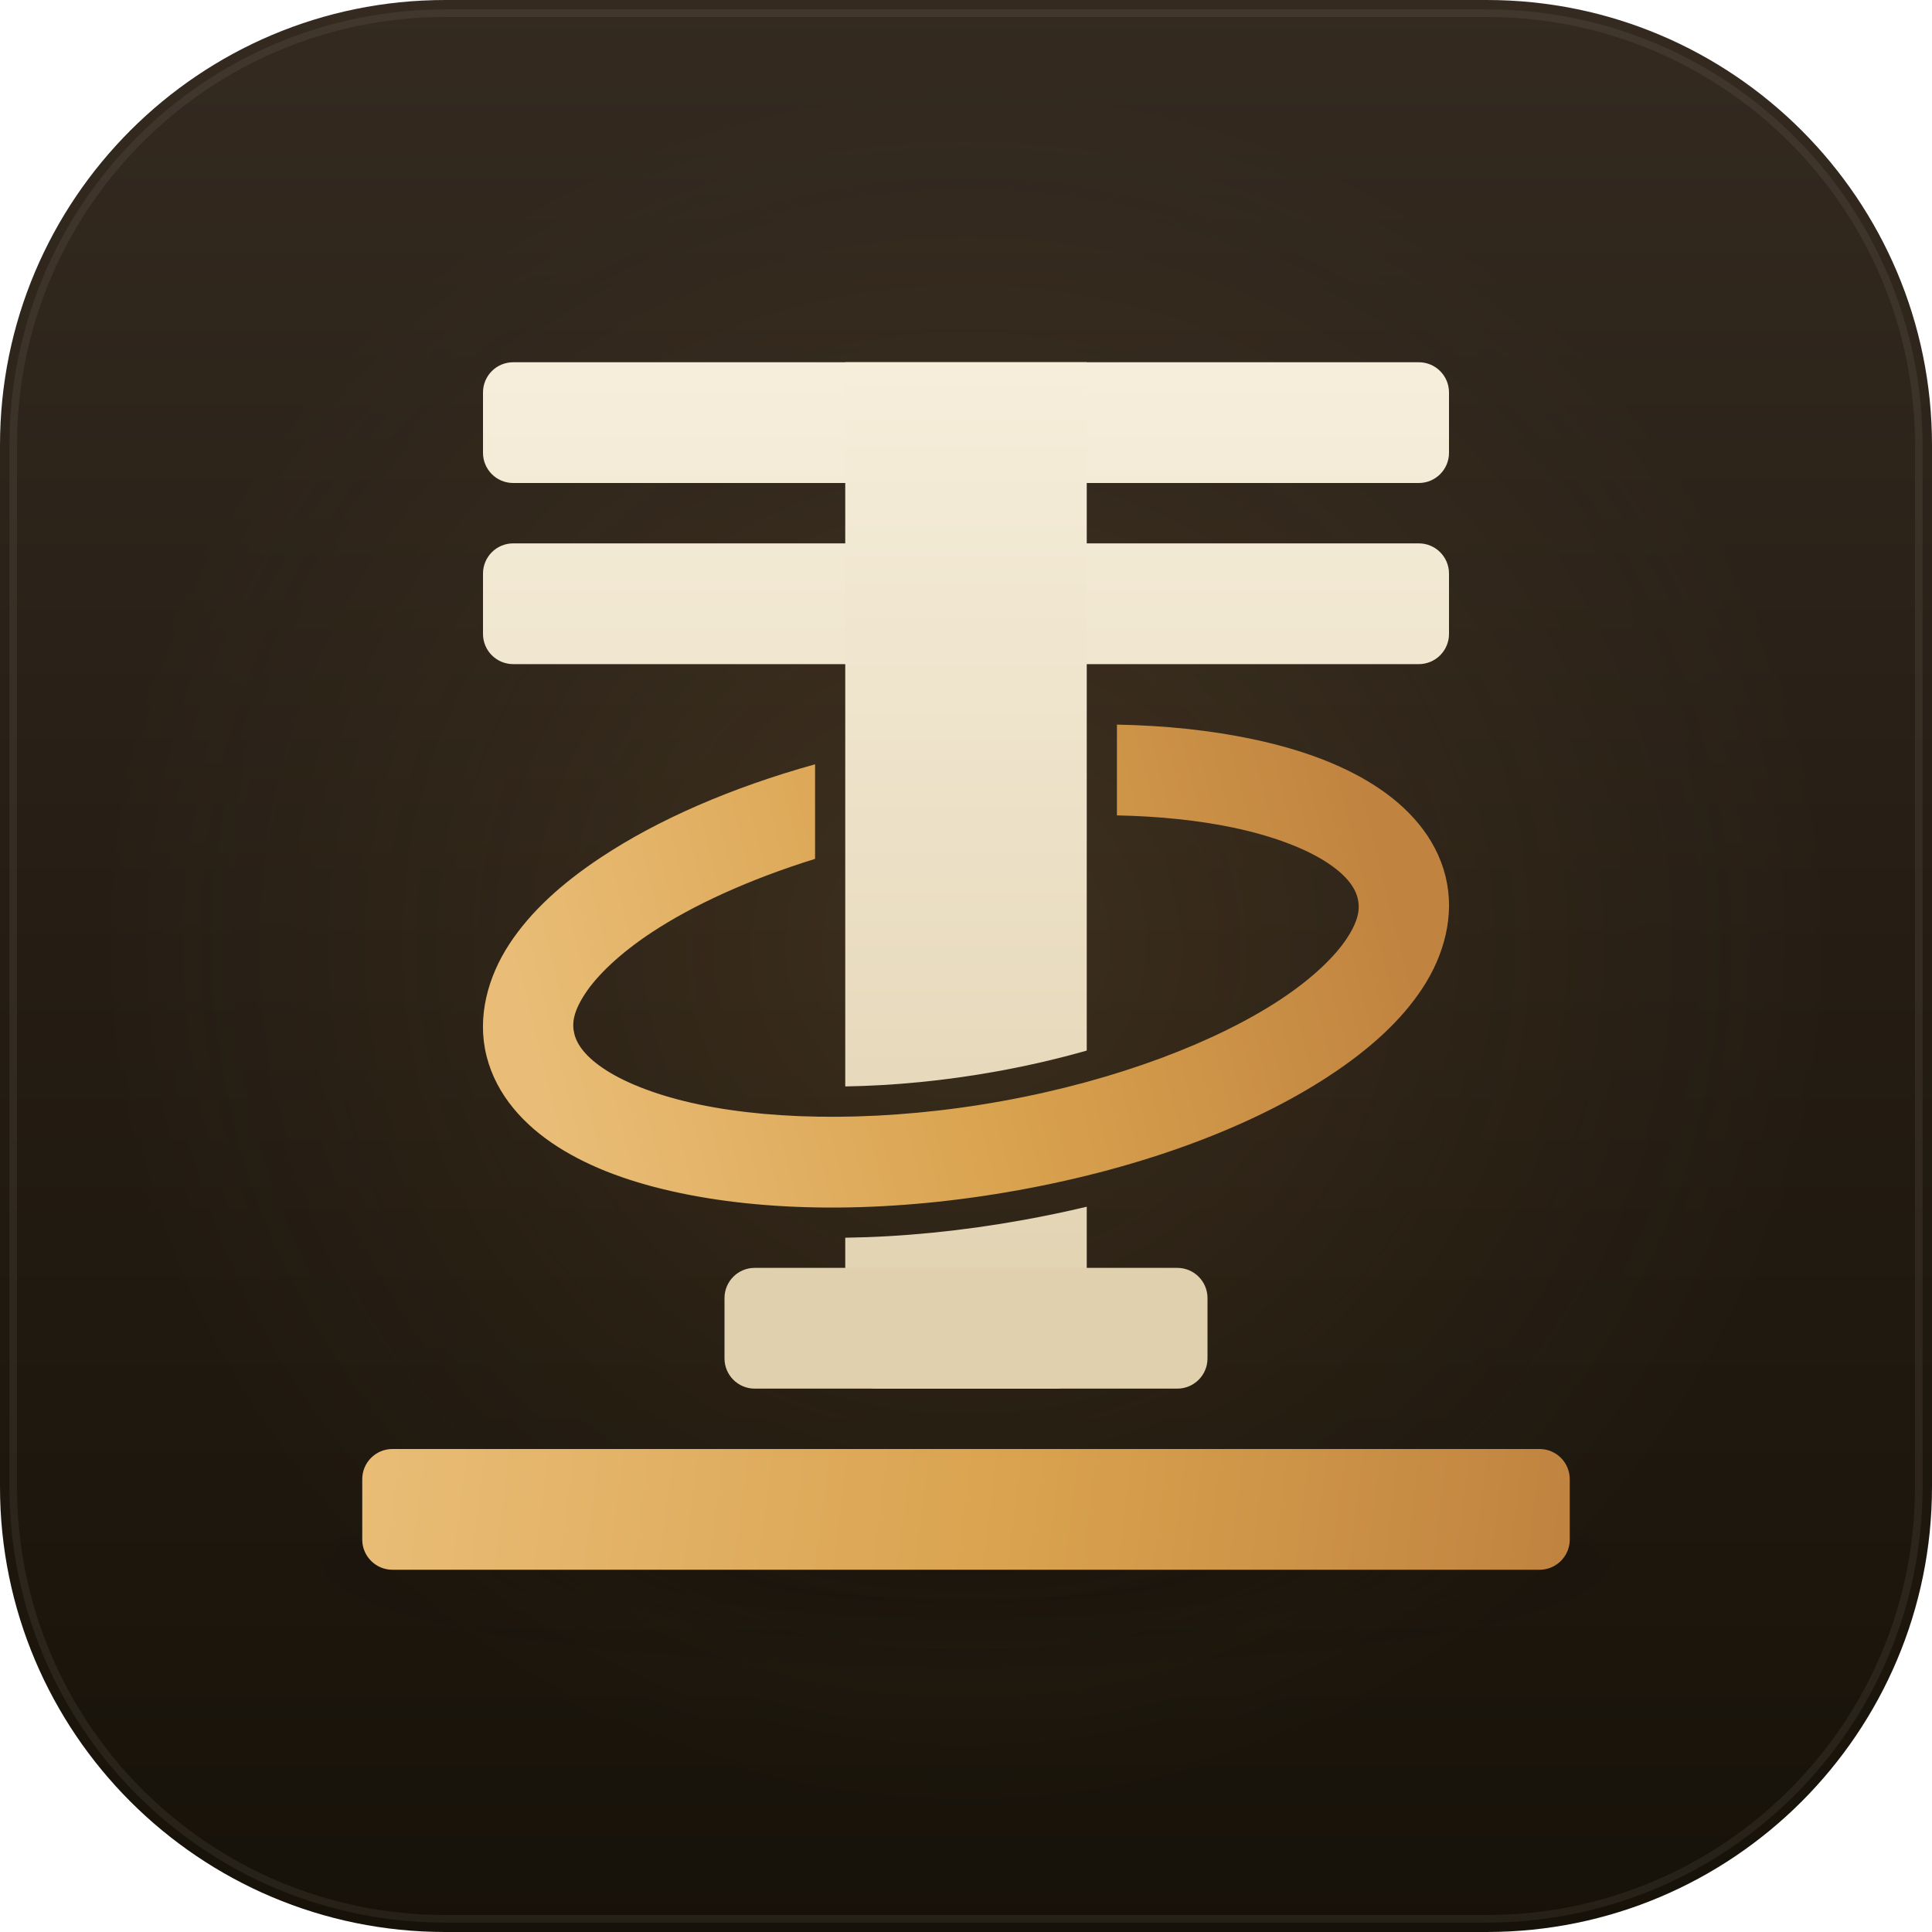
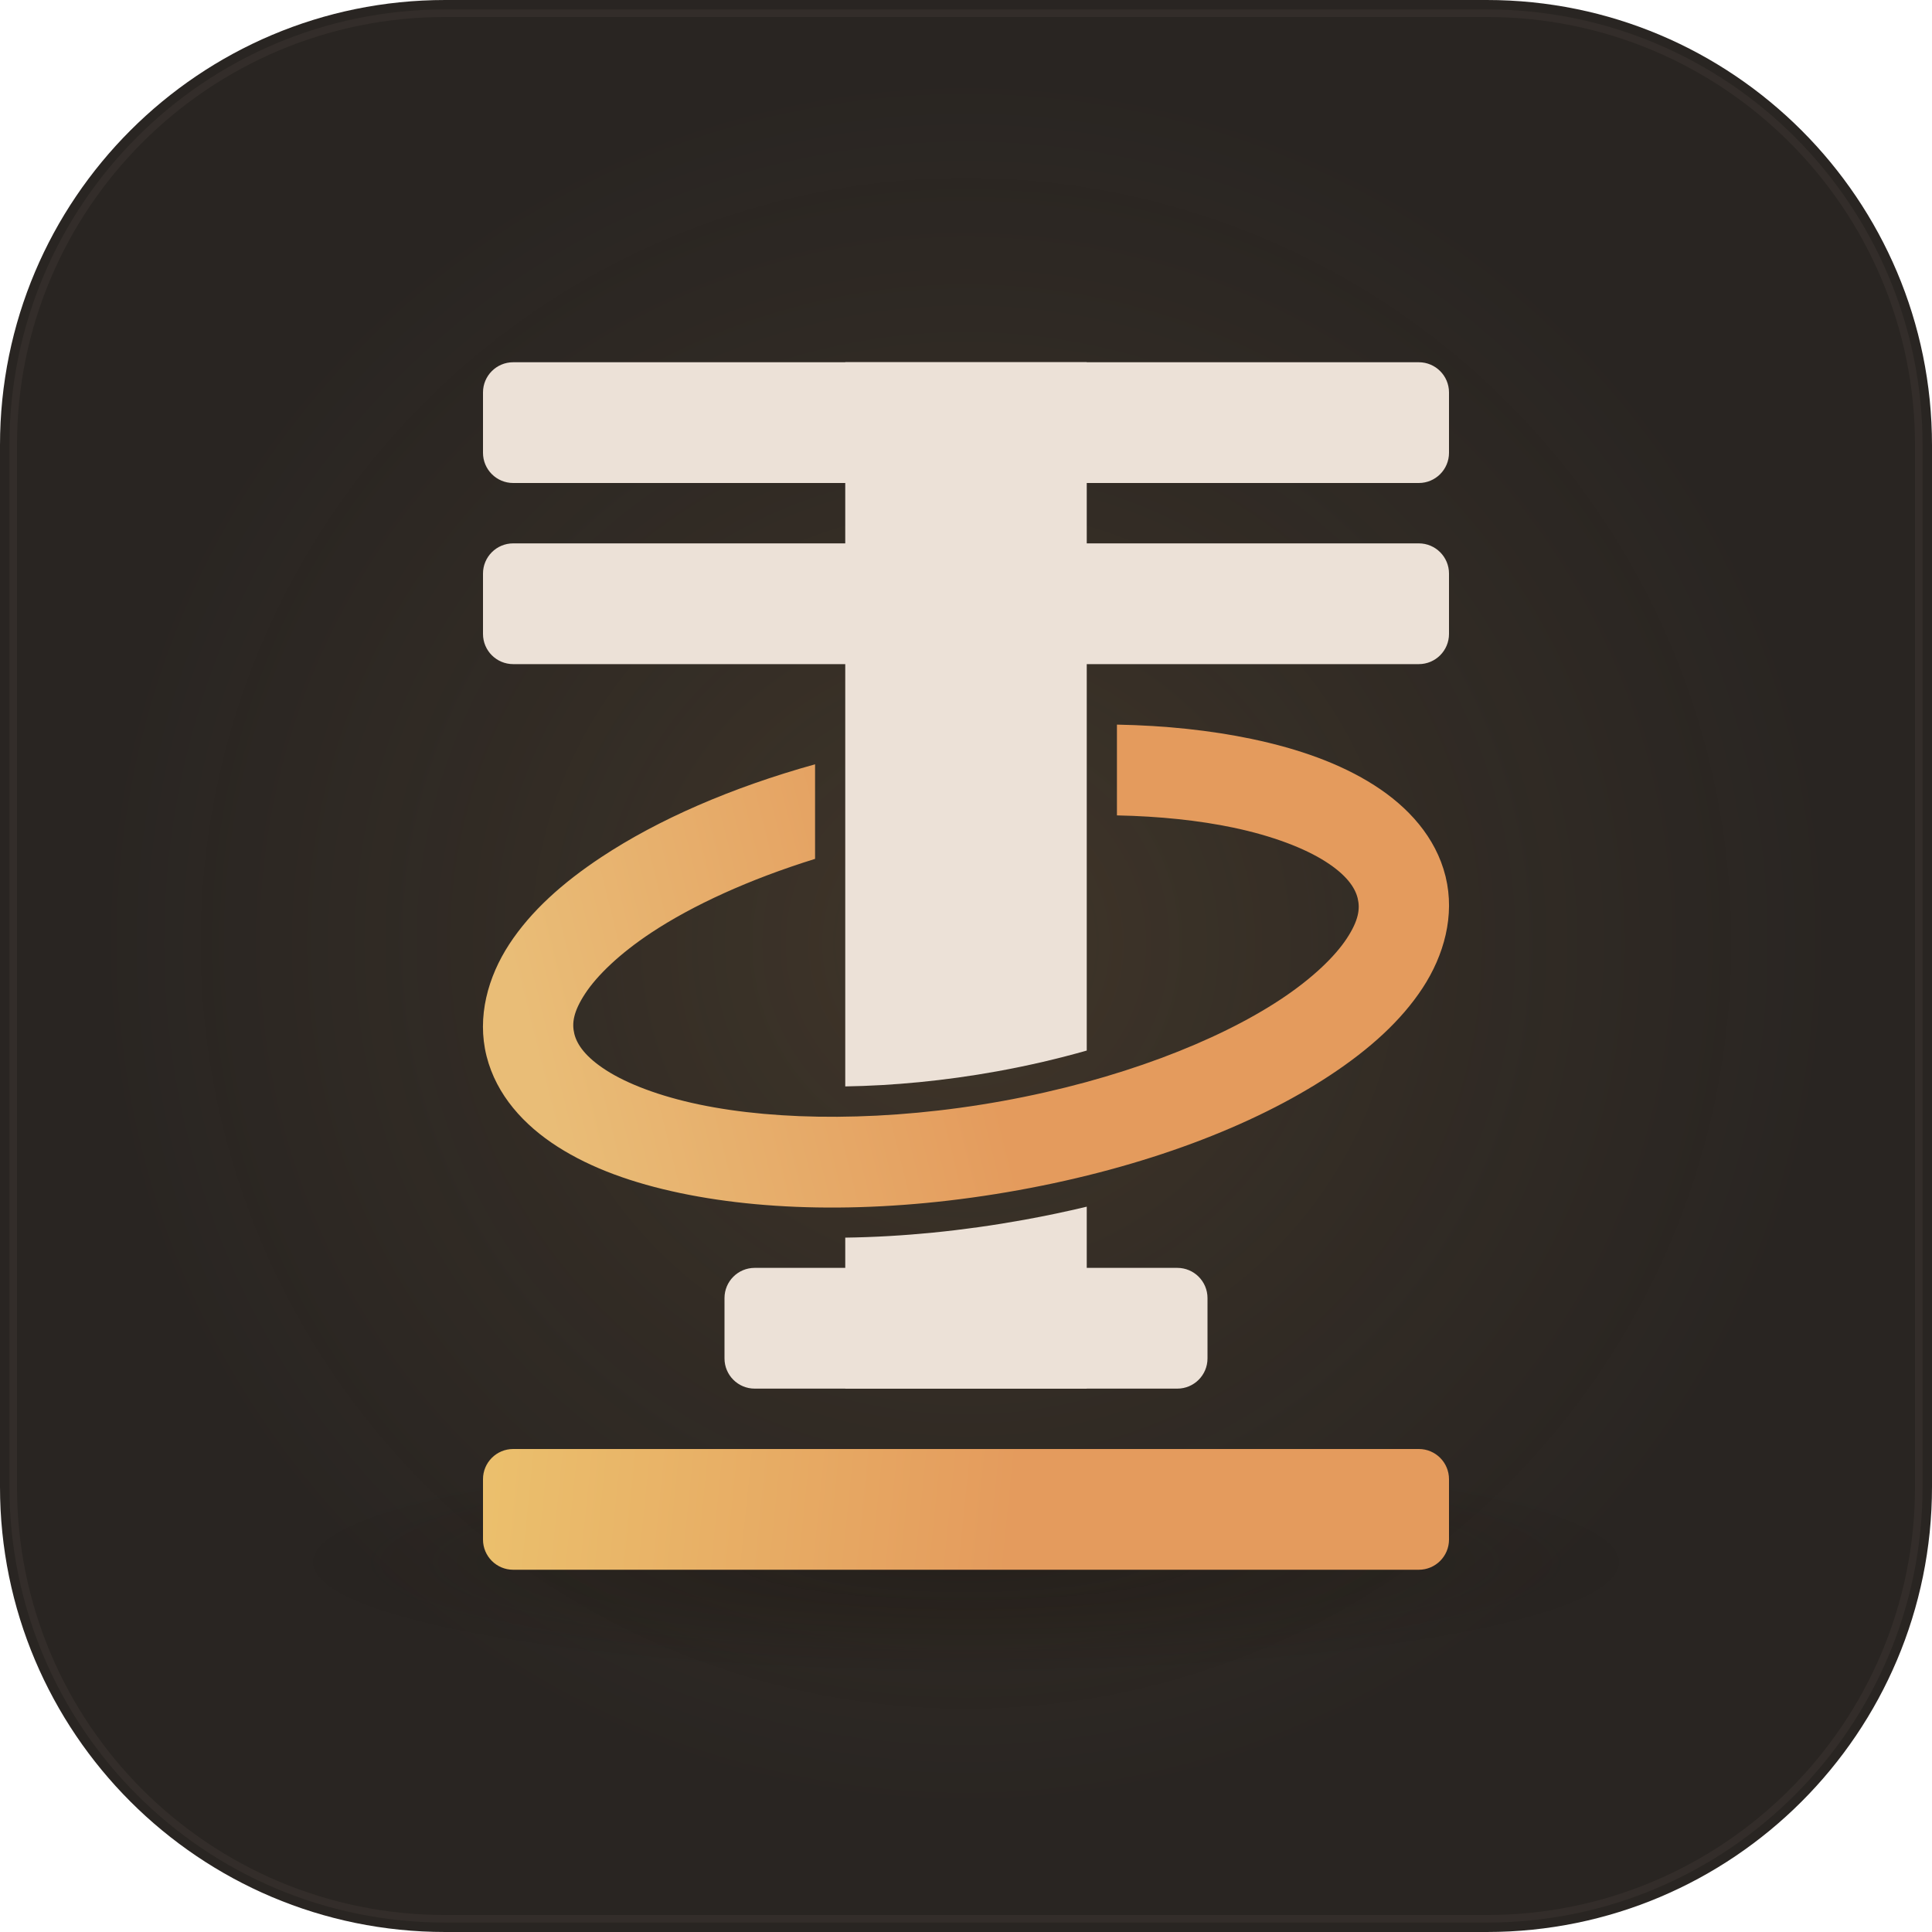
<svg xmlns="http://www.w3.org/2000/svg" xmlns:ns1="http://sodipodi.sourceforge.net/DTD/sodipodi-0.0.dtd" xmlns:xlink="http://www.w3.org/1999/xlink" width="512" height="512" viewBox="0 0 512 512" version="1.1" id="typbase-icon">
  <ns1:namedview id="base" pagecolor="#0f0b07" bordercolor="#d9a55a" borderopacity="0.25" showgrid="true">
    <ns1:guide position="256,0" orientation="1,0" />
    <ns1:guide position="112,0" orientation="1,0" />
    <ns1:guide position="400,0" orientation="1,0" />
    <ns1:guide position="222,0" orientation="1,0" />
    <ns1:guide position="290,0" orientation="1,0" />
    <ns1:guide position="0,428" orientation="0,1" />
    <ns1:guide position="0,398" orientation="0,1" />
    <ns1:guide position="0,376" orientation="0,1" />
    <ns1:guide position="0,346" orientation="0,1" />
    <ns1:guide position="0,228" orientation="0,1" />
    <ns1:guide position="0,102" orientation="0,1" />
    <ns1:guide position="0,74" orientation="0,1" />
  </ns1:namedview>
  <defs id="defs22">
+     <linearGradient id="linearGradient27" gradientUnits="userSpaceOnUse" x1="256" y1="84" x2="256" y2="420">
+       <stop offset="0" stop-color="#f6eedb" id="stop23" style="stop-color:#c1a78e;stop-opacity:1;" />
+       <stop offset="1" stop-color="#e0d0ae" id="stop24" />
+     </linearGradient>
    <linearGradient id="grad-bg" x1="0" y1="0" x2="0" y2="1">
      <stop offset="0" stop-color="#342a20" id="stop1" />
      <stop offset=".5" stop-color="#251d14" id="stop2" />
      <stop offset="1" stop-color="#171209" id="stop3" />
    </linearGradient>
    <radialGradient id="grad-glow">
      <stop offset="0" stop-color="#d9a55a" stop-opacity=".13" id="stop4" />
      <stop offset=".55" stop-color="#d9a55a" stop-opacity=".05" id="stop5" />
      <stop offset="1" stop-color="#d9a55a" stop-opacity="0" id="stop6" />
    </radialGradient>
    <linearGradient id="grad-cream" gradientUnits="userSpaceOnUse" x1="256" y1="84" x2="256" y2="420">
      <stop offset="0" stop-color="#f6eedb" id="stop7" />
      <stop offset="1" stop-color="#e0d0ae" id="stop8" />
    </linearGradient>
    <linearGradient id="grad-brass" gradientUnits="userSpaceOnUse" x1="74" y1="284" x2="438" y2="284">
      <stop offset="0" stop-color="#e9bd77" id="stop9" />
-       <stop offset=".5" stop-color="#d9a24e" id="stop10" />
-       <stop offset="1" stop-color="#c08340" id="stop11" />
+       <stop offset="0.5" stop-color="#d9a24e" id="stop10" style="stop-color:#e49b5d;stop-opacity:1;" />
    </linearGradient>
    <linearGradient id="grad-plinth" gradientUnits="userSpaceOnUse" x1="132" y1="410" x2="380" y2="438" gradientTransform="matrix(1.032258,0,0,0.953036,-8.258064,25.25525)">
-       <stop offset="0" stop-color="#e9bd77" id="stop12" />
-       <stop offset=".55" stop-color="#d9a24e" id="stop13" />
-       <stop offset="1" stop-color="#c08340" id="stop14" />
+       <stop offset="0" stop-color="#e9bd77" id="stop12" style="stop-color:#ebc06d;stop-opacity:1;" />
+       <stop offset="0.55" stop-color="#d9a24e" id="stop13" style="stop-color:#e49b5d;stop-opacity:1;" />
    </linearGradient>
    <radialGradient id="grad-node" cx=".38" cy=".32" r=".8">
      <stop offset="0" stop-color="#fff7e2" id="stop15" />
      <stop offset=".45" stop-color="#fcd34d" id="stop16" />
      <stop offset=".8" stop-color="#f0a63a" id="stop17" />
      <stop offset="1" stop-color="#c87f1f" id="stop18" />
    </radialGradient>
    <radialGradient id="grad-node-glow">
      <stop offset="0" stop-color="#f0b04a" stop-opacity=".35" id="stop19" />
      <stop offset="1" stop-color="#f0b04a" stop-opacity="0" id="stop20" />
    </radialGradient>
    <radialGradient id="grad-shadow" gradientTransform="matrix(2.46306,0,0,0.405999,0,-16)" cx="103.936" cy="1059.116" fx="103.936" fy="1059.116" r="73.892" gradientUnits="userSpaceOnUse">
      <stop offset="0" stop-color="#0d0803" stop-opacity=".28" id="stop21" />
      <stop offset="1" stop-color="#0d0803" stop-opacity="0" id="stop22" />
    </radialGradient>
-     <linearGradient xlink:href="#grad-cream" id="linearGradient24" gradientUnits="userSpaceOnUse" x1="256" y1="84" x2="256" y2="420" gradientTransform="matrix(0.888889,0,0,1.066667,28.44445,6.399995)" />
-     <linearGradient xlink:href="#grad-cream" id="linearGradient25" gradientUnits="userSpaceOnUse" x1="256" y1="84" x2="256" y2="420" gradientTransform="matrix(0.888889,0,0,1.066667,28.44445,-1.066682)" />
    <linearGradient xlink:href="#grad-brass" id="linearGradient26" gradientUnits="userSpaceOnUse" x1="74" y1="284" x2="438" y2="284" gradientTransform="matrix(0.6442475,0.01944376,0.01944376,0.5569046,91.37011,93.4756)" />
-     <linearGradient xlink:href="#grad-cream" id="linearGradient29" gradientUnits="userSpaceOnUse" x1="256" y1="84" x2="256" y2="420" gradientTransform="matrix(0.9411765,0,0,0.8095239,15.05882,28)" />
-     <linearGradient xlink:href="#grad-plinth" id="linearGradient31" gradientUnits="userSpaceOnUse" gradientTransform="matrix(1.290322,0,0,1.142857,-74.32254,-84.57147)" x1="132" y1="410" x2="380" y2="438" />
+     <linearGradient xlink:href="#grad-plinth" id="linearGradient31" gradientUnits="userSpaceOnUse" gradientTransform="matrix(1.032258,0,0,1.142857,-8.258021,-84.57147)" x1="132" y1="410" x2="380" y2="438" />
  </defs>
  <g id="layer-background" style="display:inline">
-     <rect id="bg" x="0" y="0" width="512" height="512" rx="118" fill="url(#grad-bg)" />
+     <rect id="bg" x="0" y="0" width="512" height="512" rx="118" fill="url(#grad-bg)" style="fill:#292522;fill-opacity:1" />
    <circle id="glow" cx="256" cy="250" r="235" fill="url(#grad-glow)" />
    <ellipse id="ground-shadow" cx="256" cy="414" rx="182" ry="30" fill="url(#grad-shadow)" style="fill:url(#grad-shadow)" />
  </g>
-   <g id="layer-orbit-far" transform="rotate(-12 256 284)" style="display:inline">
+   <g id="layer-orbit" transform="rotate(-12 256 284)" style="display:inline">
    <path id="outer-orbit-far" style="baseline-shift:baseline;display:inline;overflow:visible;vector-effect:none;fill:url(#linearGradient26);stroke-linecap:round;enable-background:accumulate;stop-color:#000000;stop-opacity:1;opacity:1" d="M 314.248 202.356 L 309.246 225.888 C 320.323 228.479 330.284 231.738 338.67 235.441 C 348.487 239.777 356.094 244.745 360.773 249.351 C 365.451 253.955 366.978 257.673 367.08 260.571 C 367.08 260.572 367.079 260.572 367.079 260.573 C 367.08 260.605 367.082 260.636 367.083 260.668 C 367.157 263.534 366.098 266.437 362.07 270.433 C 357.997 274.474 350.94 278.905 341.543 282.602 C 322.748 289.998 294.918 294.561 263.892 293.625 C 232.867 292.688 204.601 286.459 184.968 277.787 C 175.151 273.451 167.544 268.482 162.866 263.876 C 158.188 259.272 156.66 255.556 156.558 252.658 C 156.558 252.657 156.559 252.656 156.559 252.656 A 12 12 0 0 0 156.556 252.591 C 156.473 249.714 157.525 246.807 161.568 242.796 C 165.641 238.755 172.698 234.324 182.095 230.626 C 194.313 225.819 210.348 222.208 228.598 220.527 L 233.809 196.01 C 210.77 197.44 190.078 201.694 173.306 208.293 C 161.795 212.823 152.049 218.432 144.664 225.759 C 137.28 233.086 132.203 242.858 132.574 253.492 A 12 12 0 0 0 132.575 253.496 C 132.576 253.542 132.577 253.589 132.579 253.635 C 132.994 264.212 138.465 273.534 146.029 280.98 C 153.627 288.459 163.56 294.569 175.272 299.741 C 198.695 310.087 229.438 316.596 263.168 317.614 C 296.898 318.632 327.308 313.995 350.332 304.935 C 361.843 300.405 371.589 294.794 378.974 287.468 C 386.315 280.185 391.374 270.486 391.07 259.926 C 391.068 259.863 391.067 259.8 391.064 259.737 A 12 12 0 0 0 391.065 259.733 C 390.693 249.099 385.206 239.727 377.609 232.249 C 370.011 224.77 360.078 218.658 348.367 213.485 C 338.244 209.015 326.755 205.26 314.248 202.356 z " />
  </g>
+   <g id="layer-plinth" style="display:inline">
+     <rect id="plinth" x="128" y="384" width="256" height="32" rx="8" fill="url(#grad-plinth)" style="fill:url(#linearGradient31);stroke-width:1.086" ry="8" />
+   </g>
  <g id="layer-column" style="display:inline">
-     <rect id="rule-top" x="128" y="96" width="256" height="32" rx="8" fill="url(#grad-cream)" style="fill:url(#linearGradient24);stroke-width:0.974" ry="8" />
-     <rect id="rule-bottom" x="128" y="144" width="256" height="32" rx="8" fill="url(#grad-cream)" style="fill:url(#linearGradient25);stroke-width:0.974" ry="8" />
-     <path id="stem" style="fill:url(#linearGradient29);stroke:none;stroke-width:0.947;stroke-dasharray:none" d="M 224 96 L 224 287.916 C 236.6 287.715 250.275 286.443 264.295 283.902 C 272.565 282.404 280.508 280.542 288 278.412 L 288 96 L 224 96 z M 288 319.793 C 282.609 321.079 277.08 322.238 271.428 323.262 C 255.046 326.23 239.089 327.796 224 328.008 L 224 360.715 C 224 364.739 227.793 368 232.471 368 L 279.529 368 C 284.207 368 288 364.739 288 360.715 L 288 319.793 z " />
-     <rect id="rect35" x="192" y="336" width="128" height="32" rx="8" fill="url(#grad-cream)" style="fill:#e0d0ae;fill-opacity:1;stroke-width:0.689" ry="8" />
+     <rect id="rule-top" x="128" y="96" width="256" height="32" rx="8" fill="url(#grad-cream)" style="fill:#ece1d7;stroke-width:0.974;fill-opacity:1" ry="8" />
+     <rect id="rule-bottom" x="128" y="144" width="256" height="32" rx="8" fill="url(#grad-cream)" style="fill:#ece1d7;stroke-width:0.974;fill-opacity:1" ry="8" />
+     <rect id="rect35" x="192" y="336" width="128" height="32" rx="8" fill="url(#grad-cream)" style="fill:#ece1d7;fill-opacity:1;stroke-width:0.689" ry="8" />
+     <path id="rect29" style="fill:#ece1d7;fill-opacity:1;stroke:none;stroke-width:40;stroke-opacity:0.071" d="M 224 96 L 224 287.912 C 236.607 287.712 250.289 286.441 264.297 283.902 C 272.561 282.405 280.504 280.541 288 278.408 L 288 96 L 224 96 z M 288 319.783 C 282.599 321.075 277.068 322.237 271.426 323.26 C 255.114 326.216 239.126 327.775 224 327.986 L 224 368 L 288 368 L 288 319.783 z " />
  </g>
-   <g id="layer-plinth" style="display:inline">
-     <rect id="plinth" x="96" y="384" width="320" height="32" rx="8" fill="url(#grad-plinth)" style="fill:url(#linearGradient31);stroke-width:1.086" ry="8" />
-   </g>
-   <g id="layer-orbit-near" transform="rotate(-12 256 284)" style="display:inline" />
  <g id="layer-rim" style="display:inline">
-     <rect id="rim" x="3.5" y="3.5" width="505" height="505" rx="114.5" fill="none" stroke="#f6eedb" stroke-opacity=".07" stroke-width="2" />
+     <rect id="rim" x="3.5" y="3.5" width="505" height="505" rx="114.5" fill="none" stroke="#f6eedb" stroke-opacity=".07" stroke-width="2" style="stroke:#c1a78e;stroke-opacity:0.071" />
  </g>
</svg>
